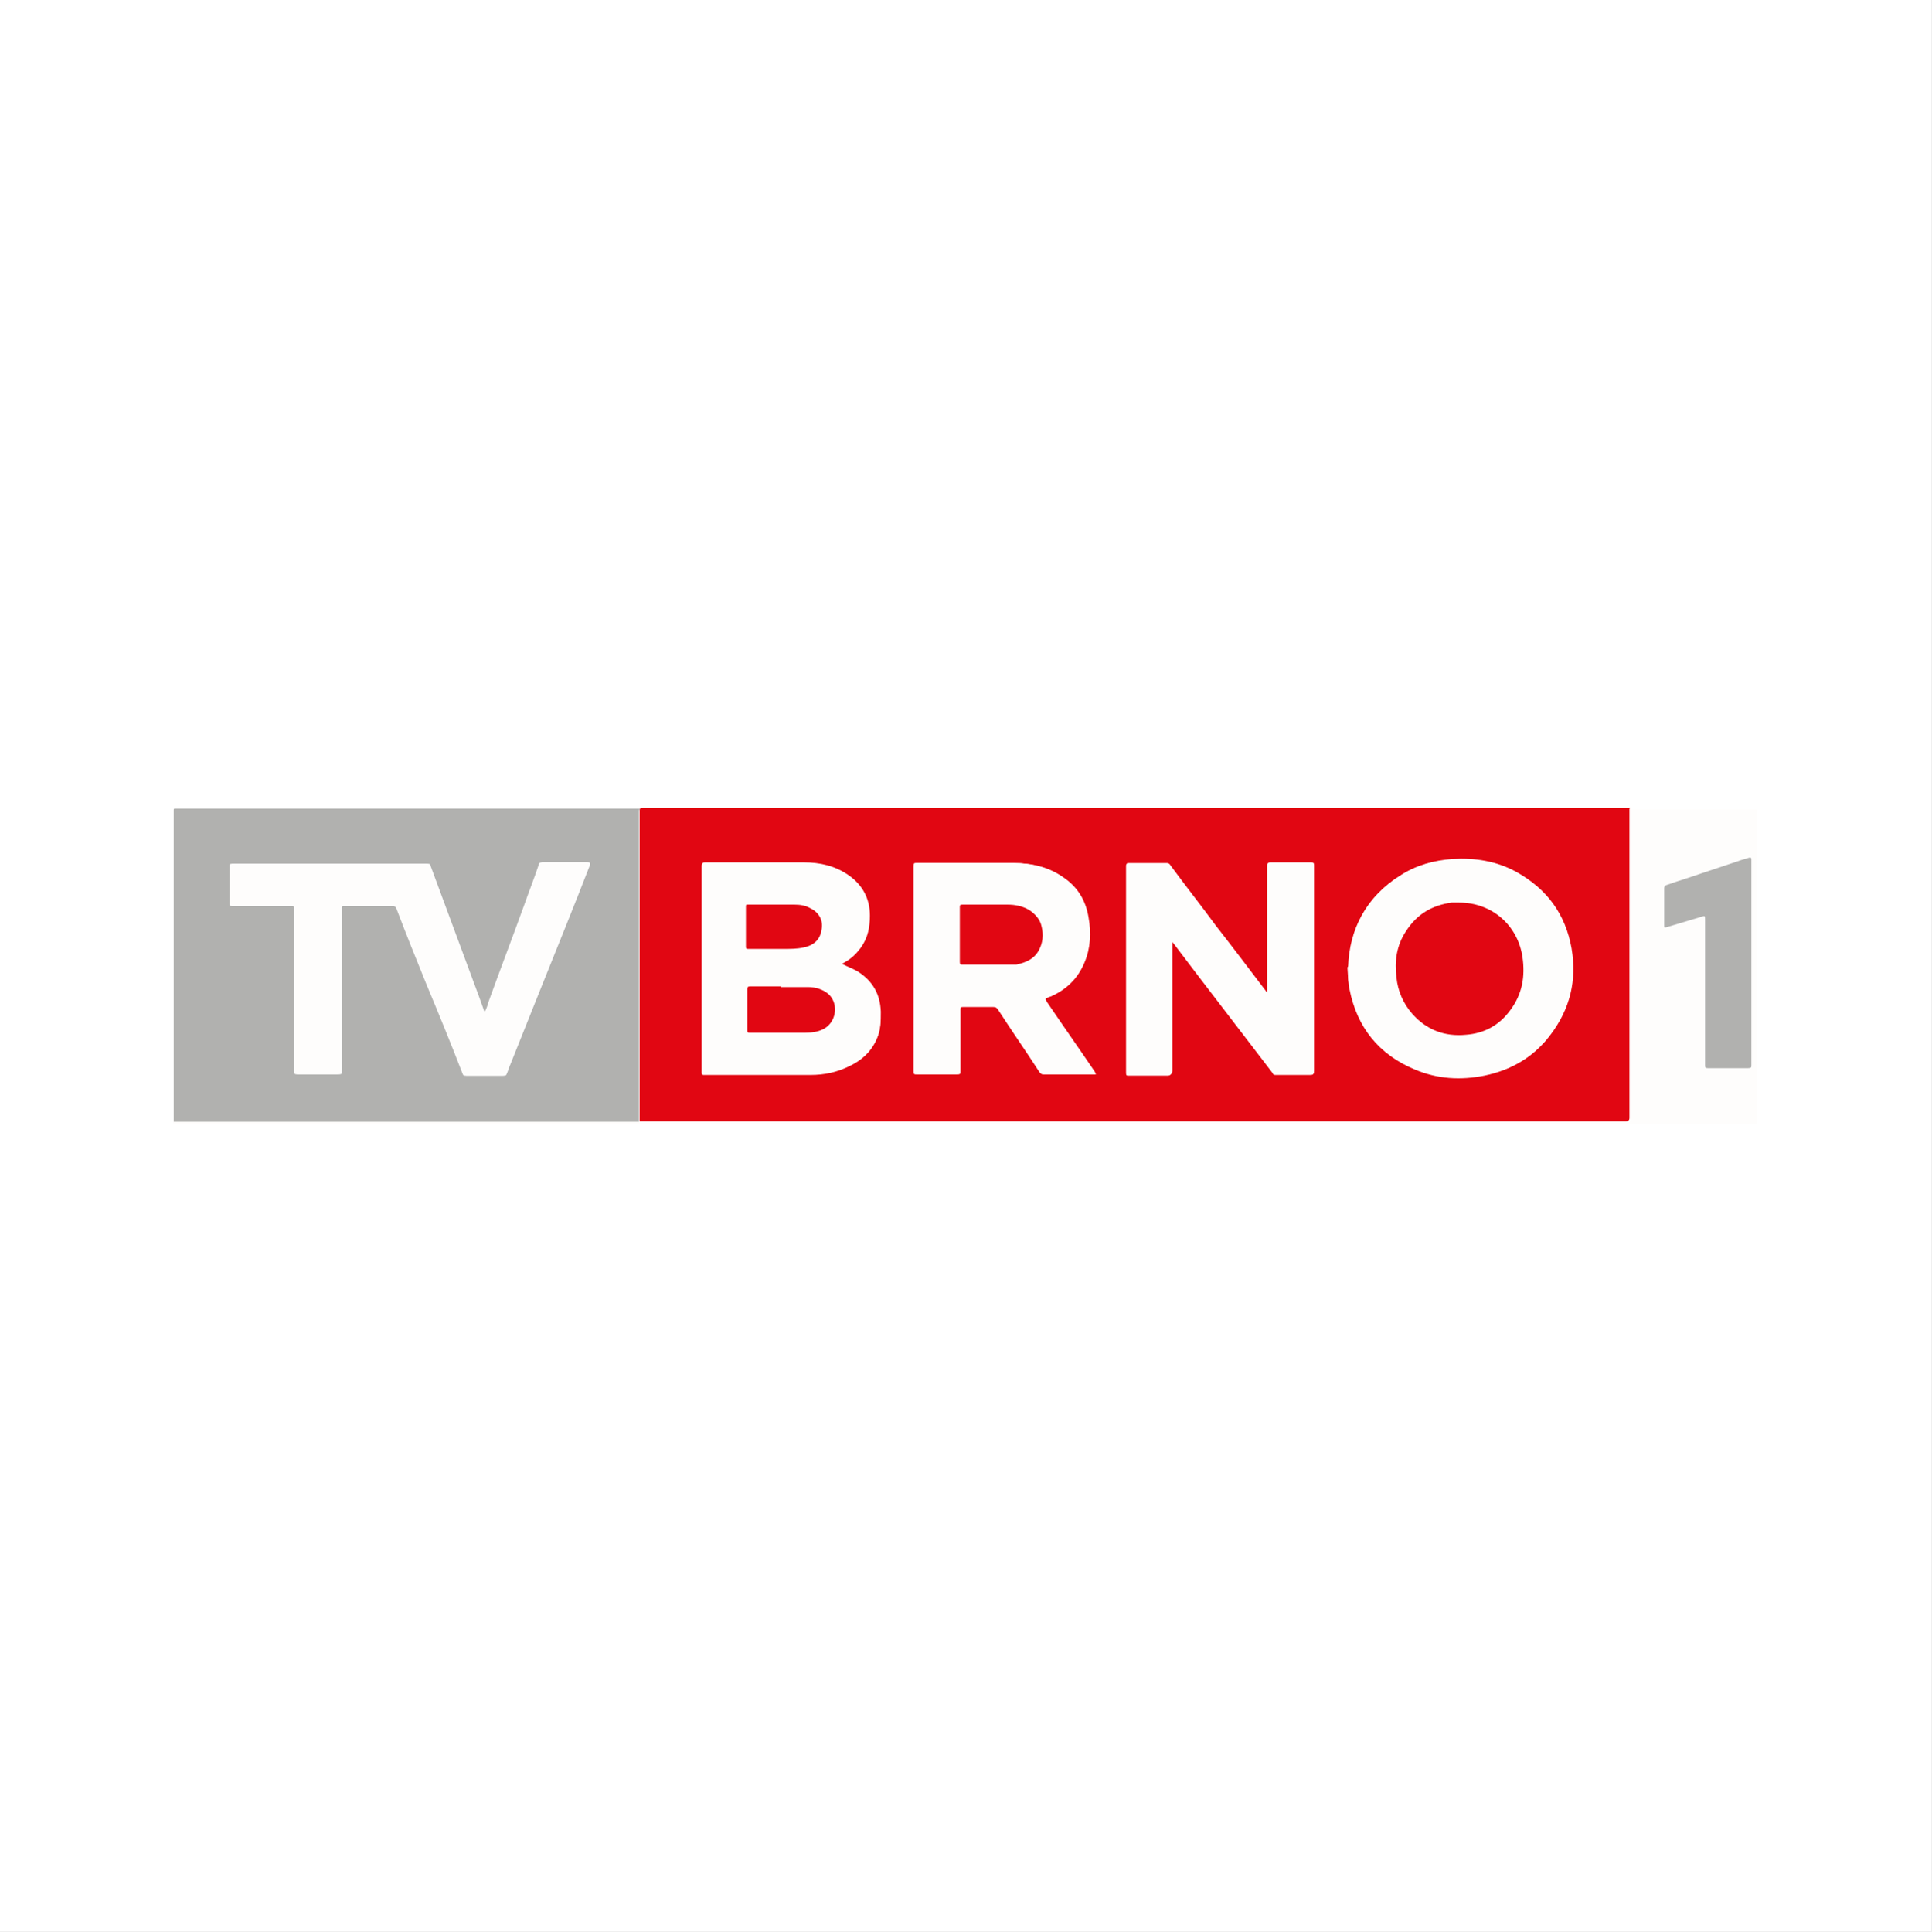
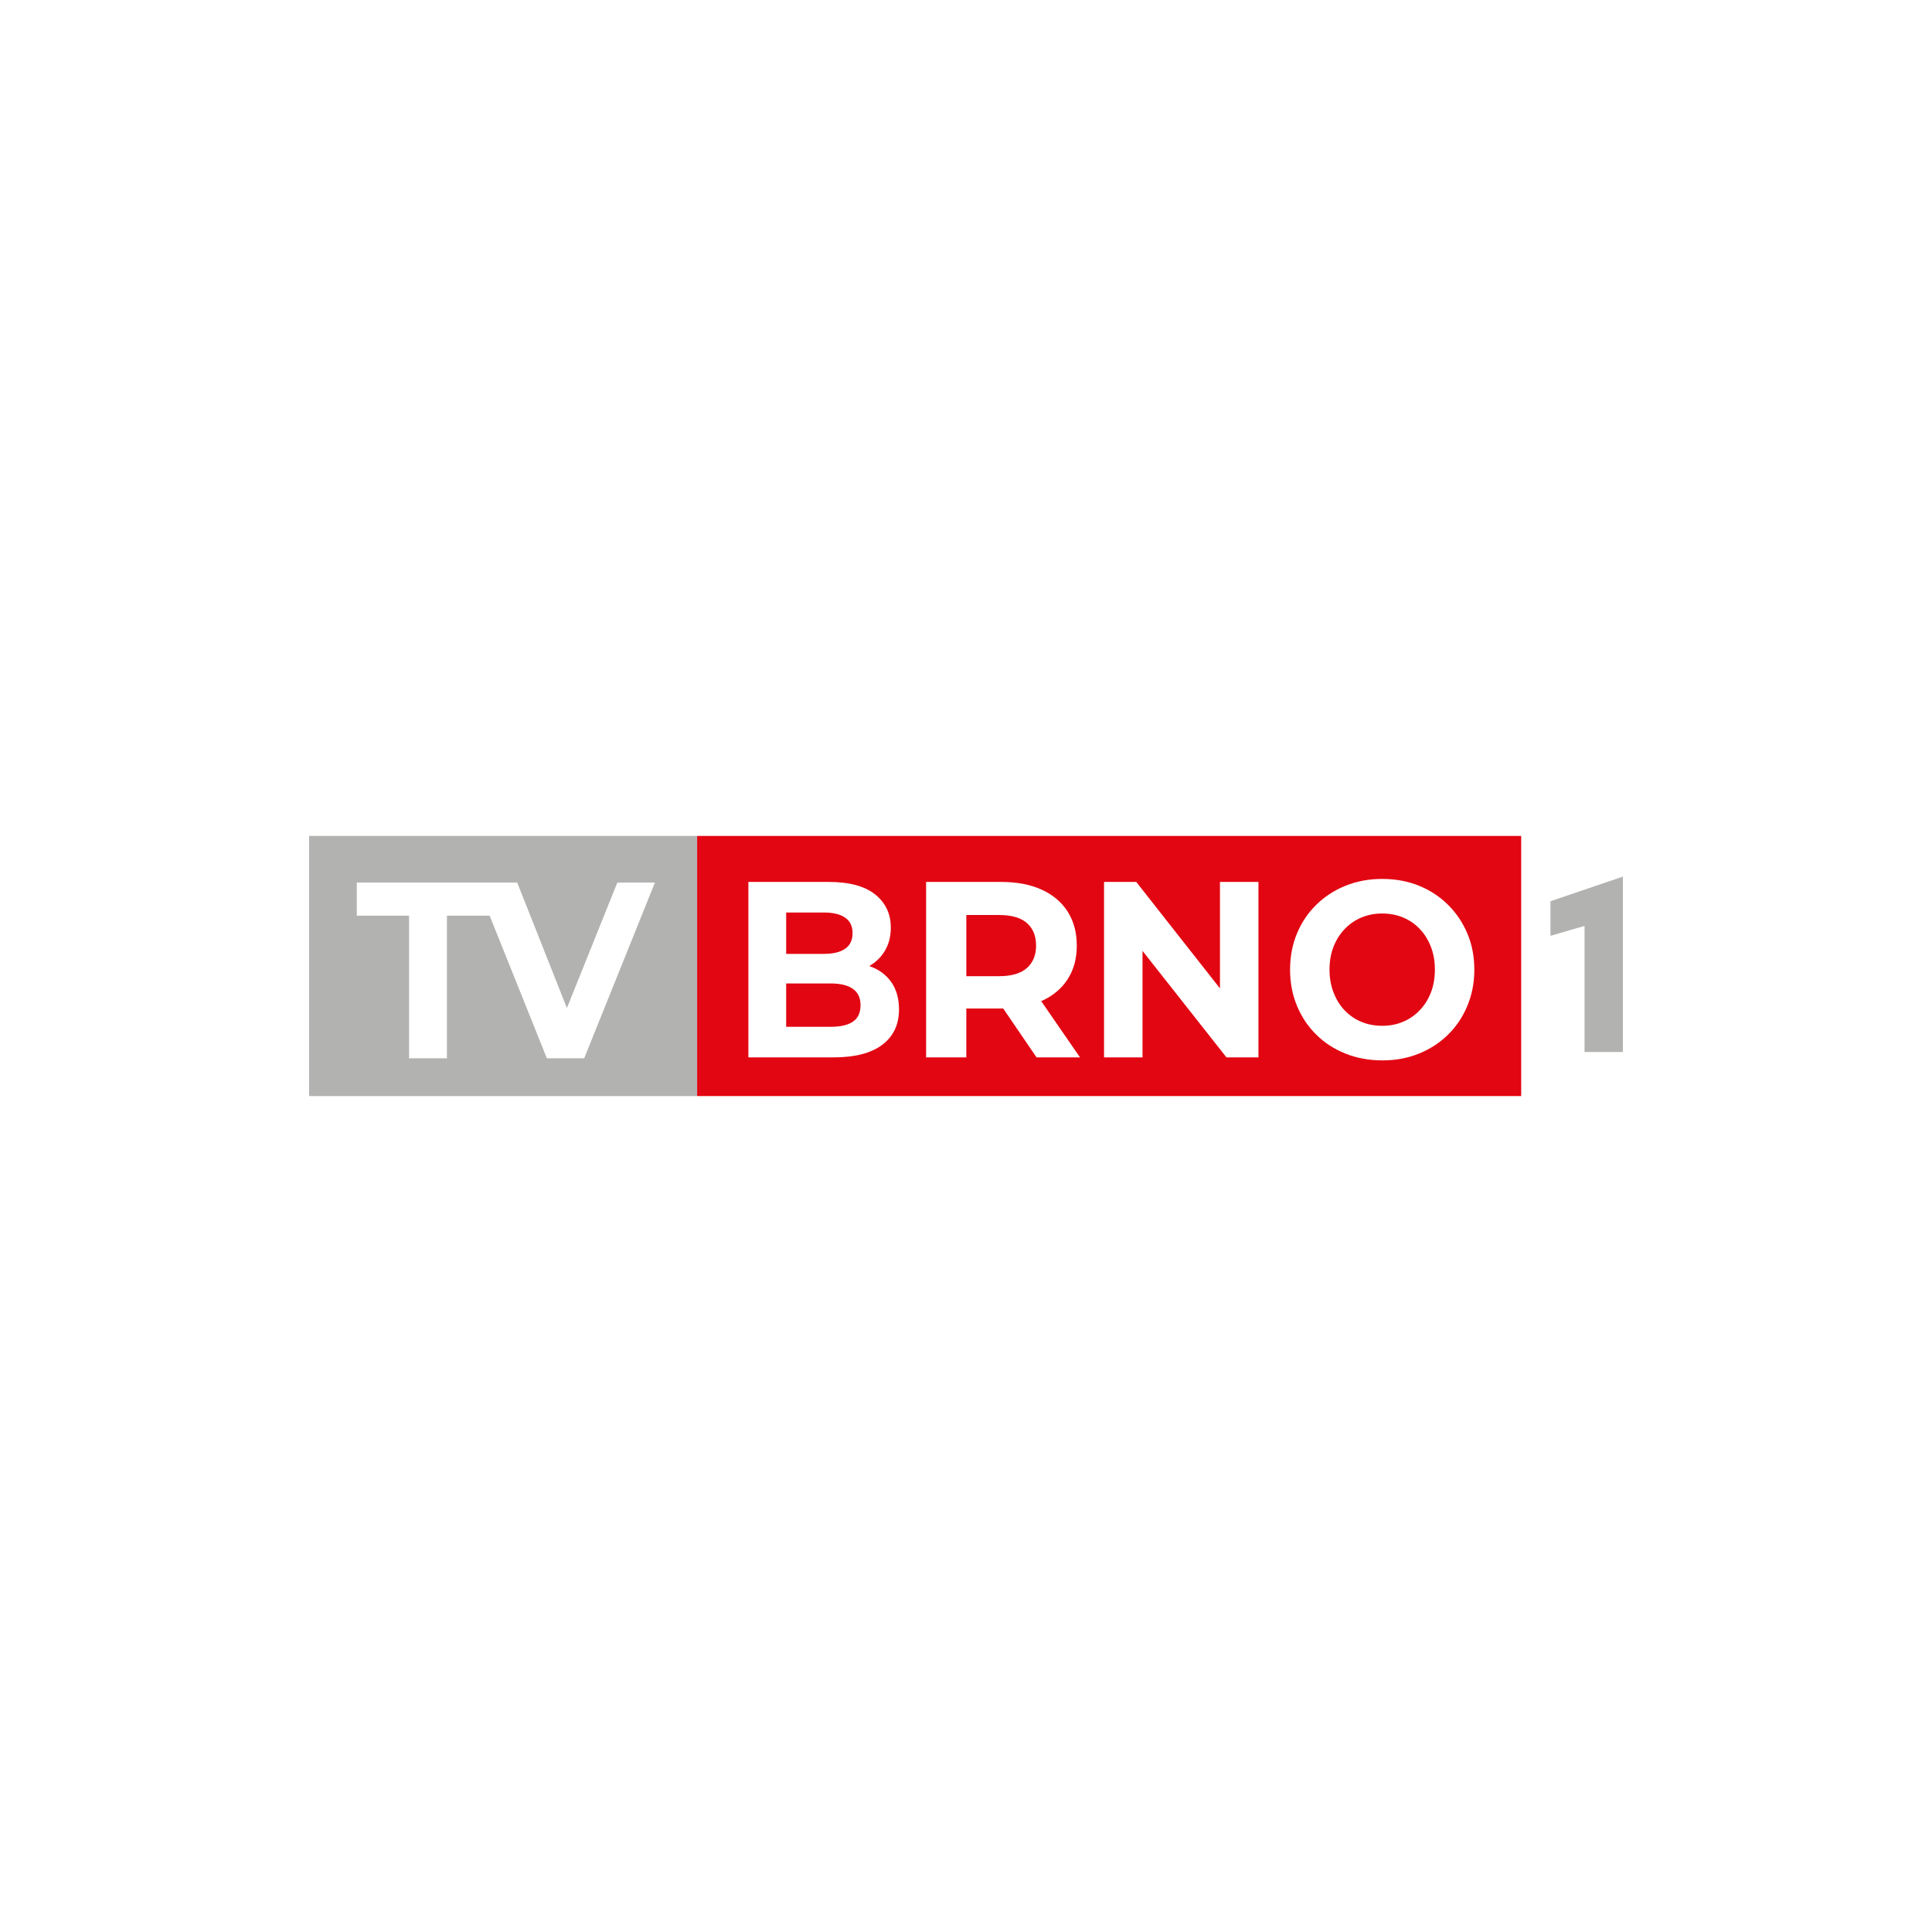
- <svg xmlns="http://www.w3.org/2000/svg" version="1.1" viewBox="0 0 283.5 283.5">
-   <defs>
-     <style>
-       .cls-1 {
-         fill: #e10612;
-       }
- 
-       .cls-2 {
-         fill: #fff;
-       }
- 
-       .cls-3 {
-         fill: #b1b1af;
-       }
- 
-       .cls-4 {
-         fill: #fefdfc;
-       }
-     </style>
-   </defs>
-   <g>
-     <g id="Vrstva_1">
-       <g id="Vrstva_1-2" data-name="Vrstva_1">
-         <rect class="cls-2" width="283.5" height="283.5" />
-       </g>
-       <g id="_x34_VPv4y">
-         <g>
-           <path class="cls-3" d="M25.5,164.7c0-15.2,0-30.5,0-45.7,0-.3,0-.3.3-.3,71.1,0,142.3,0,213.4,0,0,0,0,0,0,0-.2,0-.3,0-.5,0-48.1,0-96.2,0-144.4,0-.4,0-.5,0-.5.5,0,15,0,30,0,45,0,.2,0,.3,0,.5-.2,0-.4,0-.6,0-22.4,0-44.9,0-67.3,0-.2,0-.4,0-.6,0ZM71.2,148.5c-.1,0-.2-.2-.2-.3-.5-1.4-1-2.8-1.5-4.1-2.1-5.7-4.2-11.3-6.3-17,0-.3-.2-.3-.5-.3-9.5,0-18.9,0-28.4,0-.4,0-.4.1-.4.4,0,1.8,0,3.6,0,5.4,0,.3,0,.4.4.4,2.9,0,5.7,0,8.6,0,.4,0,.5.1.5.5,0,7.9,0,15.8,0,23.7,0,.5,0,.5.5.5,1.9,0,3.8,0,5.7,0,.6,0,.6,0,.6-.6,0-7.9,0-15.7,0-23.6,0-.5,0-.5.5-.5,2.4,0,4.7,0,7.1,0,.3,0,.5.1.6.4,1.5,3.7,3,7.4,4.4,11.1,1.8,4.4,3.5,8.8,5.3,13.1,0,.2.2.3.4.3,1.8,0,3.7,0,5.5,0,.2,0,.3,0,.4-.3.2-.4.3-.9.5-1.3,1.4-3.5,2.8-7,4.2-10.5,1.3-3.2,2.6-6.5,3.9-9.7,1.2-3,2.4-6,3.6-9.1.1-.3,0-.4-.2-.4-2.2,0-4.5,0-6.7,0-.2,0-.3,0-.4.3-.7,2-1.5,4-2.2,6.1-1.7,4.7-3.5,9.4-5.2,14.1-.2.5-.3.9-.5,1.4Z" />
-           <path class="cls-4" d="M25.5,164.7c.2,0,.4,0,.6,0,22.4,0,44.9,0,67.3,0,.2,0,.4,0,.6,0,0,0,0,0,0,0,0,0,0,0,0,0,0,0,0,0,0,0,.2,0,.3,0,.5,0,48.1,0,96.2,0,144.3,0q.5,0,.5-.5c0-14.9,0-29.9,0-44.8,0-.2,0-.4,0-.6,0,0,0,0,0,0,6.1,0,12.3,0,18.4,0,.3,0,.3,0,.3.3,0,15.2,0,30.4,0,45.5,0,.3,0,.4-.4.4-70,0-139.9,0-209.9,0s-14.6,0-22,0c-.2,0-.4,0-.3-.2ZM257.1,141.3c0-4.3,0-8.7,0-13,0-.7,0-1.5,0-2.2,0-.3,0-.3-.3-.2-.5.2-1,.3-1.6.5-1.8.6-3.6,1.2-5.4,1.8-1.7.6-3.4,1.1-5.1,1.7-.3,0-.4.2-.4.5,0,1.8,0,3.6,0,5.4,0,.4,0,.4.4.3,1.7-.5,3.3-1,5-1.5.6-.2.6-.2.6.4,0,7.1,0,14.2,0,21.3,0,.3,0,.5.4.5,2,0,3.9,0,5.9,0,.4,0,.5-.1.5-.5,0-5,0-10,0-15Z" />
-           <path class="cls-1" d="M239.2,118.7c0,.2,0,.4,0,.6,0,14.9,0,29.9,0,44.8q0,.5-.5.5c-48.1,0-96.2,0-144.3,0-.2,0-.3,0-.5,0,0,0,0,0,0,0,0,0,0,0,0,0,0-.2,0-.3,0-.5,0-15,0-30,0-45,0-.4,0-.5.5-.5,48.1,0,96.2,0,144.4,0,.2,0,.3,0,.5,0ZM123.6,141.5c.2-.1.3-.2.5-.3.9-.5,1.6-1.2,2.2-2,1-1.4,1.3-2.9,1.3-4.6,0-2.5-1.1-4.5-3.1-5.9-2-1.4-4.2-1.9-6.6-1.9-4.8,0-9.6,0-14.5,0-.3,0-.4,0-.4.4,0,3.9,0,7.7,0,11.6,0,6.2,0,12.4,0,18.6,0,.2,0,.4.3.4,5.2,0,10.5,0,15.7,0,2,0,3.9-.4,5.7-1.3,1.7-.8,3.1-2,3.9-3.8.6-1.3.7-2.6.6-4-.1-2.6-1.2-4.6-3.4-5.9-.7-.4-1.5-.8-2.3-1.1ZM186,145.7s0,0,0,0c-2.5-3.3-5-6.6-7.5-9.8-2.2-3-4.5-5.9-6.7-8.9-.1-.2-.3-.3-.5-.3-1.9,0-3.8,0-5.6,0-.3,0-.3,0-.3.4,0,10.1,0,20.2,0,30.3,0,.3,0,.4.4.4,1.9,0,3.8,0,5.7,0q.6,0,.6-.7c0-6.2,0-12.3,0-18.5,0-.1,0-.3,0-.5,0,0,.1.1.2.2,1.3,1.7,2.5,3.3,3.8,5,3.6,4.7,7.2,9.4,10.8,14.1.1.2.3.3.5.3,1.7,0,3.3,0,5,0,.4,0,.5,0,.5-.5,0-10.1,0-20.1,0-30.2,0-.3-.1-.4-.4-.4-2,0-3.9,0-5.9,0-.4,0-.5,0-.5.5,0,5.8,0,11.6,0,17.4,0,.4,0,.7,0,1.1ZM197.9,141.9c0,1.3,0,2.3.3,3.2,1.1,5.6,4.3,9.6,9.6,11.8,3.3,1.4,6.7,1.6,10.2.9,3.9-.8,7.2-2.7,9.6-5.9,2.9-3.8,3.9-8,3.1-12.7-.9-5-3.6-8.7-8.1-11.2-2.9-1.6-6.1-2.1-9.4-1.9-2.7.2-5.3.9-7.6,2.4-5,3.1-7.4,7.8-7.6,13.3ZM160.8,157.7c-.1-.2-.2-.3-.2-.4-2.3-3.4-4.7-6.8-7-10.2-.3-.5-.3-.5.2-.7.1,0,.2,0,.3-.1,2.3-1,4.1-2.6,5-5,.9-2.1,1-4.4.6-6.6-.4-2.5-1.6-4.5-3.7-5.9-2.2-1.5-4.7-2.1-7.2-2.1-4.8,0-9.5,0-14.3,0-.3,0-.4,0-.4.4,0,10,0,20.1,0,30.1,0,.5,0,.5.5.5,2,0,3.9,0,5.9,0,.4,0,.4-.1.4-.4,0-3,0-6.1,0-9.1,0-.3,0-.4.4-.4,1.5,0,3,0,4.5,0,.3,0,.5.1.7.4,2,3.1,4.1,6.1,6.1,9.2.2.2.3.3.6.3,2,0,3.9,0,5.9,0,.5,0,1,0,1.6,0Z" />
-           <path class="cls-4" d="M71.2,148.5c.2-.5.4-.9.5-1.4,1.7-4.7,3.5-9.4,5.2-14.1.7-2,1.5-4,2.2-6.1,0-.2.2-.3.4-.3,2.2,0,4.5,0,6.7,0,.3,0,.3.1.2.4-1.2,3-2.4,6-3.6,9.1-1.3,3.2-2.6,6.5-3.9,9.7-1.4,3.5-2.8,7-4.2,10.5-.2.4-.4.9-.5,1.3,0,.2-.2.3-.4.3-1.8,0-3.7,0-5.5,0-.2,0-.3,0-.4-.3-1.7-4.4-3.5-8.8-5.3-13.1-1.5-3.7-3-7.4-4.4-11.1-.1-.3-.3-.4-.6-.4-2.4,0-4.7,0-7.1,0-.5,0-.5,0-.5.5,0,7.9,0,15.7,0,23.6,0,.6,0,.6-.6.6-1.9,0-3.8,0-5.7,0-.5,0-.5,0-.5-.5,0-7.9,0-15.8,0-23.7,0-.4,0-.5-.5-.5-2.9,0-5.7,0-8.6,0-.3,0-.4,0-.4-.4,0-1.8,0-3.6,0-5.4,0-.3,0-.4.4-.4,9.5,0,18.9,0,28.4,0,.2,0,.4,0,.5.3,2.1,5.7,4.2,11.3,6.3,17,.5,1.4,1,2.8,1.5,4.1,0,.1,0,.2.2.3Z" />
-           <path class="cls-3" d="M257.1,141.3c0,5,0,10,0,15,0,.4,0,.5-.5.5-2,0-3.9,0-5.9,0-.4,0-.4-.1-.4-.5,0-7.1,0-14.2,0-21.3,0-.6,0-.6-.6-.4-1.7.5-3.3,1-5,1.5-.4.1-.4.1-.4-.3,0-1.8,0-3.6,0-5.4,0-.3.1-.4.4-.5,1.7-.6,3.4-1.1,5.1-1.7,1.8-.6,3.6-1.2,5.4-1.8.5-.2,1-.3,1.6-.5.2,0,.3,0,.3.2,0,.7,0,1.5,0,2.2,0,4.3,0,8.7,0,13Z" />
-           <path class="cls-3" d="M94,164.6s0,0,0,0c0,0,0,0,0,0,0,0,0,0,0,0Z" />
-           <path class="cls-4" d="M123.6,141.5c.8.4,1.6.7,2.3,1.1,2.2,1.4,3.3,3.3,3.4,5.9,0,1.4,0,2.7-.6,4-.8,1.8-2.2,3-3.9,3.8-1.8.8-3.7,1.2-5.7,1.3-5.2.1-10.5,0-15.7,0-.4,0-.3-.2-.3-.4,0-6.2,0-12.4,0-18.6,0-3.9,0-7.7,0-11.6,0-.3,0-.4.4-.4,4.8,0,9.6,0,14.5,0,2.4,0,4.6.5,6.6,1.9,2,1.4,3.1,3.4,3.1,5.9,0,1.7-.3,3.3-1.3,4.6-.6.8-1.4,1.5-2.2,2-.1,0-.3.2-.5.3ZM114.6,144.9c-1.7,0-3.2,0-4.6,0-.3,0-.4,0-.4.4,0,2,0,4.1,0,6.1,0,.3,0,.3.4.3,2.7,0,5.4,0,8.1,0,.9,0,1.8-.1,2.6-.5,2-.9,2.5-3.6.9-5.1-.9-.8-2-1.1-3.1-1.1-1.4-.1-2.9,0-4,0ZM113.1,139.3c.7,0,1.4,0,2.1,0,.9,0,1.9,0,2.8-.2,1.6-.3,2.5-1.2,2.7-2.6.2-1.4-.4-2.6-1.7-3.2-.7-.3-1.5-.5-2.3-.5-2.3,0-4.6,0-6.8,0-.3,0-.3,0-.3.3,0,2,0,3.9,0,5.9,0,.3.1.3.4.3,1.1,0,2.1,0,3.2,0Z" />
-           <path class="cls-4" d="M186,145.7c0-.4,0-.7,0-1.1,0-5.8,0-11.6,0-17.4,0-.4,0-.5.5-.5,2,0,3.9,0,5.9,0,.3,0,.4,0,.4.4,0,10.1,0,20.1,0,30.2,0,.4,0,.5-.5.5-1.7,0-3.3,0-5,0-.2,0-.4,0-.5-.3-3.6-4.7-7.2-9.4-10.8-14.1-1.3-1.7-2.5-3.3-3.8-5,0,0-.1-.1-.2-.2-.1.2,0,.3,0,.5,0,6.2,0,12.3,0,18.5q0,.7-.6.7c-1.9,0-3.8,0-5.7,0-.3,0-.4,0-.4-.4,0-10.1,0-20.2,0-30.3,0-.3,0-.4.3-.4,1.9,0,3.8,0,5.6,0,.2,0,.4,0,.5.3,2.2,3,4.5,5.9,6.7,8.9,2.5,3.3,5,6.6,7.5,9.8,0,0,0,0,0,0Z" />
-           <path class="cls-4" d="M197.9,141.9c.2-5.5,2.6-10.1,7.6-13.3,2.3-1.5,4.9-2.2,7.6-2.4,3.3-.2,6.5.3,9.4,1.9,4.5,2.4,7.2,6.2,8.1,11.2.8,4.6-.2,8.9-3.1,12.7-2.4,3.2-5.7,5.1-9.6,5.9-3.5.7-6.9.5-10.2-.9-5.3-2.2-8.5-6.2-9.6-11.8-.2-.9-.2-1.9-.3-3.2ZM214.2,132.5c-.3,0-.6,0-1,0-2.9.3-5.1,1.7-6.7,4.2-1.3,2.1-1.7,4.4-1.4,6.8.2,2,1,3.8,2.3,5.3,2.1,2.3,4.7,3.3,7.9,3.1,2.7-.2,4.9-1.4,6.5-3.6,1.7-2.3,2.2-4.9,1.8-7.8-.7-4.7-4.5-8-9.3-8Z" />
-           <path class="cls-4" d="M160.8,157.7c-.6,0-1.1,0-1.6,0-2,0-3.9,0-5.9,0-.3,0-.5,0-.6-.3-2-3.1-4.1-6.1-6.1-9.2-.2-.3-.4-.4-.7-.4-1.5,0-3,0-4.5,0-.3,0-.4,0-.4.4,0,3,0,6.1,0,9.1,0,.3,0,.4-.4.4-2,0-3.9,0-5.9,0-.5,0-.5,0-.5-.5,0-10,0-20.1,0-30.1,0-.3,0-.4.4-.4,4.8,0,9.5,0,14.3,0,2.6,0,5.1.6,7.2,2.1,2.1,1.4,3.3,3.4,3.7,5.9.4,2.2.3,4.5-.6,6.6-1,2.4-2.7,4-5,5-.1,0-.2,0-.3.1-.5.2-.5.2-.2.7,2.3,3.4,4.7,6.8,7,10.2,0,0,.1.2.2.4ZM140.9,137.3h0c0,1.4,0,2.7,0,4.1,0,.3,0,.4.4.4,2.2,0,4.5,0,6.7,0,.4,0,.8,0,1.2,0,1.4-.3,2.6-.8,3.3-2.1.6-1.1.7-2.3.4-3.5-.2-1.1-.8-1.9-1.8-2.4-1-.6-2.1-.8-3.2-.8-2.2,0-4.4,0-6.6,0-.3,0-.4,0-.4.4,0,1.4,0,2.7,0,4.1Z" />
-           <path class="cls-1" d="M114.6,144.9c1.1,0,2.6,0,4,0,1.1,0,2.2.3,3.1,1.1,1.5,1.5,1,4.2-.9,5.1-.8.4-1.7.5-2.6.5-2.7,0-5.4,0-8.1,0-.3,0-.4,0-.4-.3,0-2,0-4.1,0-6.1,0-.3.1-.4.4-.4,1.4,0,2.9,0,4.6,0Z" />
-           <path class="cls-1" d="M113.1,139.3c-1.1,0-2.1,0-3.2,0-.3,0-.4,0-.4-.3,0-2,0-3.9,0-5.9,0-.3,0-.3.3-.3,2.3,0,4.6,0,6.8,0,.8,0,1.6.1,2.3.5,1.3.6,2,1.8,1.7,3.2-.2,1.4-1.1,2.3-2.7,2.6-.9.2-1.9.2-2.8.2-.7,0-1.4,0-2.1,0Z" />
-           <path class="cls-1" d="M214.2,132.5c4.8,0,8.6,3.3,9.3,8,.4,2.8,0,5.4-1.8,7.8-1.6,2.2-3.8,3.4-6.5,3.6-3.1.3-5.8-.7-7.9-3.1-1.3-1.5-2.1-3.3-2.3-5.3-.3-2.4,0-4.7,1.4-6.8,1.6-2.5,3.8-3.8,6.7-4.2.4,0,.7,0,1,0Z" />
-           <path class="cls-1" d="M140.9,137.3c0-1.4,0-2.7,0-4.1,0-.3,0-.4.4-.4,2.2,0,4.4,0,6.6,0,1.1,0,2.2.2,3.2.8.9.6,1.6,1.4,1.8,2.4.3,1.2.2,2.4-.4,3.5-.7,1.3-1.9,1.8-3.3,2.1-.4,0-.8,0-1.2,0-2.2,0-4.5,0-6.7,0-.3,0-.4,0-.4-.4,0-1.4,0-2.7,0-4.1h0Z" />
-         </g>
-       </g>
-     </g>
-   </g>
+ <svg xmlns="http://www.w3.org/2000/svg" width="250" height="250" viewBox="0 0 250 250" fill="none">
+   <rect width="250" height="250" fill="white" />
+   <path d="M90.21 108.17H40V141.83H90.21V108.17Z" fill="#B2B2B0" />
+   <path d="M196.84 108.17H90.209V141.83H196.84V108.17Z" fill="#E20612" />
+   <path d="M115.467 127.29C114.89 126.382 114.085 125.696 113.053 125.231C112.867 125.147 112.676 125.071 112.479 125.002C113.299 124.538 113.957 123.911 114.45 123.122C114.996 122.246 115.269 121.214 115.269 120.025C115.269 118.252 114.596 116.825 113.25 115.744C111.904 114.663 109.896 114.122 107.224 114.122H96.841V136.825H107.831C110.625 136.825 112.738 136.28 114.176 135.187C115.612 134.095 116.331 132.576 116.331 130.63C116.331 129.311 116.042 128.197 115.466 127.289L115.467 127.29ZM106.617 118.079C107.812 118.079 108.727 118.301 109.364 118.744C110.002 119.188 110.321 119.852 110.321 120.739C110.321 121.647 110.002 122.322 109.364 122.766C108.727 123.21 107.811 123.431 106.617 123.431H101.73V118.079H106.617ZM110.366 132.204C109.708 132.648 108.742 132.869 107.467 132.869H101.729V127.258H107.467C108.741 127.258 109.708 127.49 110.366 127.955C111.024 128.42 111.352 129.128 111.352 130.079C111.352 131.052 111.023 131.76 110.366 132.203V132.204Z" fill="white" />
+   <path d="M139.753 136.825L134.73 129.547C134.744 129.541 134.76 129.535 134.774 129.528C136.23 128.879 137.354 127.945 138.147 126.723C138.939 125.502 139.335 124.048 139.335 122.361C139.335 120.653 138.939 119.183 138.147 117.95C137.354 116.718 136.23 115.772 134.774 115.112C133.317 114.453 131.583 114.123 129.57 114.123H119.837V136.826H125.041V130.501H129.57C129.653 130.501 129.733 130.5 129.814 130.499L134.132 136.826H139.752L139.753 136.825ZM132.88 119.441C133.671 120.134 134.068 121.106 134.068 122.36C134.068 123.593 133.671 124.56 132.88 125.263C132.087 125.965 130.888 126.317 129.282 126.317H125.042V118.403H129.282C130.888 118.403 132.087 118.749 132.88 119.44V119.441Z" fill="white" />
+   <path d="M157.863 114.122V127.895L147.032 114.122H142.862V136.825H147.841V123.045L158.703 136.825H162.843V114.122H157.863Z" fill="white" />
+   <path d="M178.887 137.214C177.165 137.214 175.573 136.923 174.11 136.338C172.647 135.755 171.381 134.933 170.312 133.873C169.244 132.814 168.414 131.57 167.823 130.144C167.232 128.717 166.935 127.16 166.935 125.473C166.935 123.787 167.231 122.23 167.823 120.803C168.414 119.377 169.249 118.133 170.328 117.074C171.407 116.015 172.672 115.193 174.125 114.609C175.577 114.025 177.154 113.733 178.856 113.733C180.579 113.733 182.16 114.024 183.603 114.609C185.044 115.192 186.299 116.015 187.369 117.074C188.438 118.134 189.273 119.372 189.874 120.788C190.475 122.204 190.777 123.766 190.777 125.475C190.777 127.161 190.476 128.723 189.874 130.161C189.272 131.599 188.437 132.843 187.369 133.891C186.3 134.939 185.045 135.756 183.603 136.339C182.16 136.923 180.589 137.215 178.887 137.215V137.214ZM178.856 132.738C179.831 132.738 180.728 132.566 181.549 132.219C182.368 131.873 183.089 131.376 183.712 130.727C184.335 130.078 184.817 129.311 185.16 128.424C185.501 127.538 185.673 126.554 185.673 125.472C185.673 124.391 185.502 123.408 185.16 122.521C184.817 121.634 184.34 120.867 183.727 120.218C183.115 119.569 182.394 119.072 181.564 118.725C180.734 118.379 179.831 118.207 178.856 118.207C177.881 118.207 176.983 118.38 176.164 118.725C175.344 119.072 174.623 119.569 174.001 120.218C173.378 120.867 172.896 121.634 172.553 122.521C172.21 123.407 172.039 124.391 172.039 125.472C172.039 126.532 172.21 127.51 172.553 128.408C172.895 129.306 173.372 130.078 173.984 130.727C174.596 131.376 175.317 131.873 176.147 132.219C176.977 132.566 177.879 132.738 178.855 132.738L178.856 132.738Z" fill="white" />
+   <path d="M200.627 116.622L210 113.432V136.129H205.038V119.812L200.627 121.095V116.622Z" fill="#B2B2B0" />
+   <path d="M79.886 114.197L73.358 130.438L66.924 114.197H46.167V118.485H52.935V136.937H57.83V118.485H63.358L70.762 136.937H75.596L84.751 114.197H79.886Z" fill="white" />
</svg>
